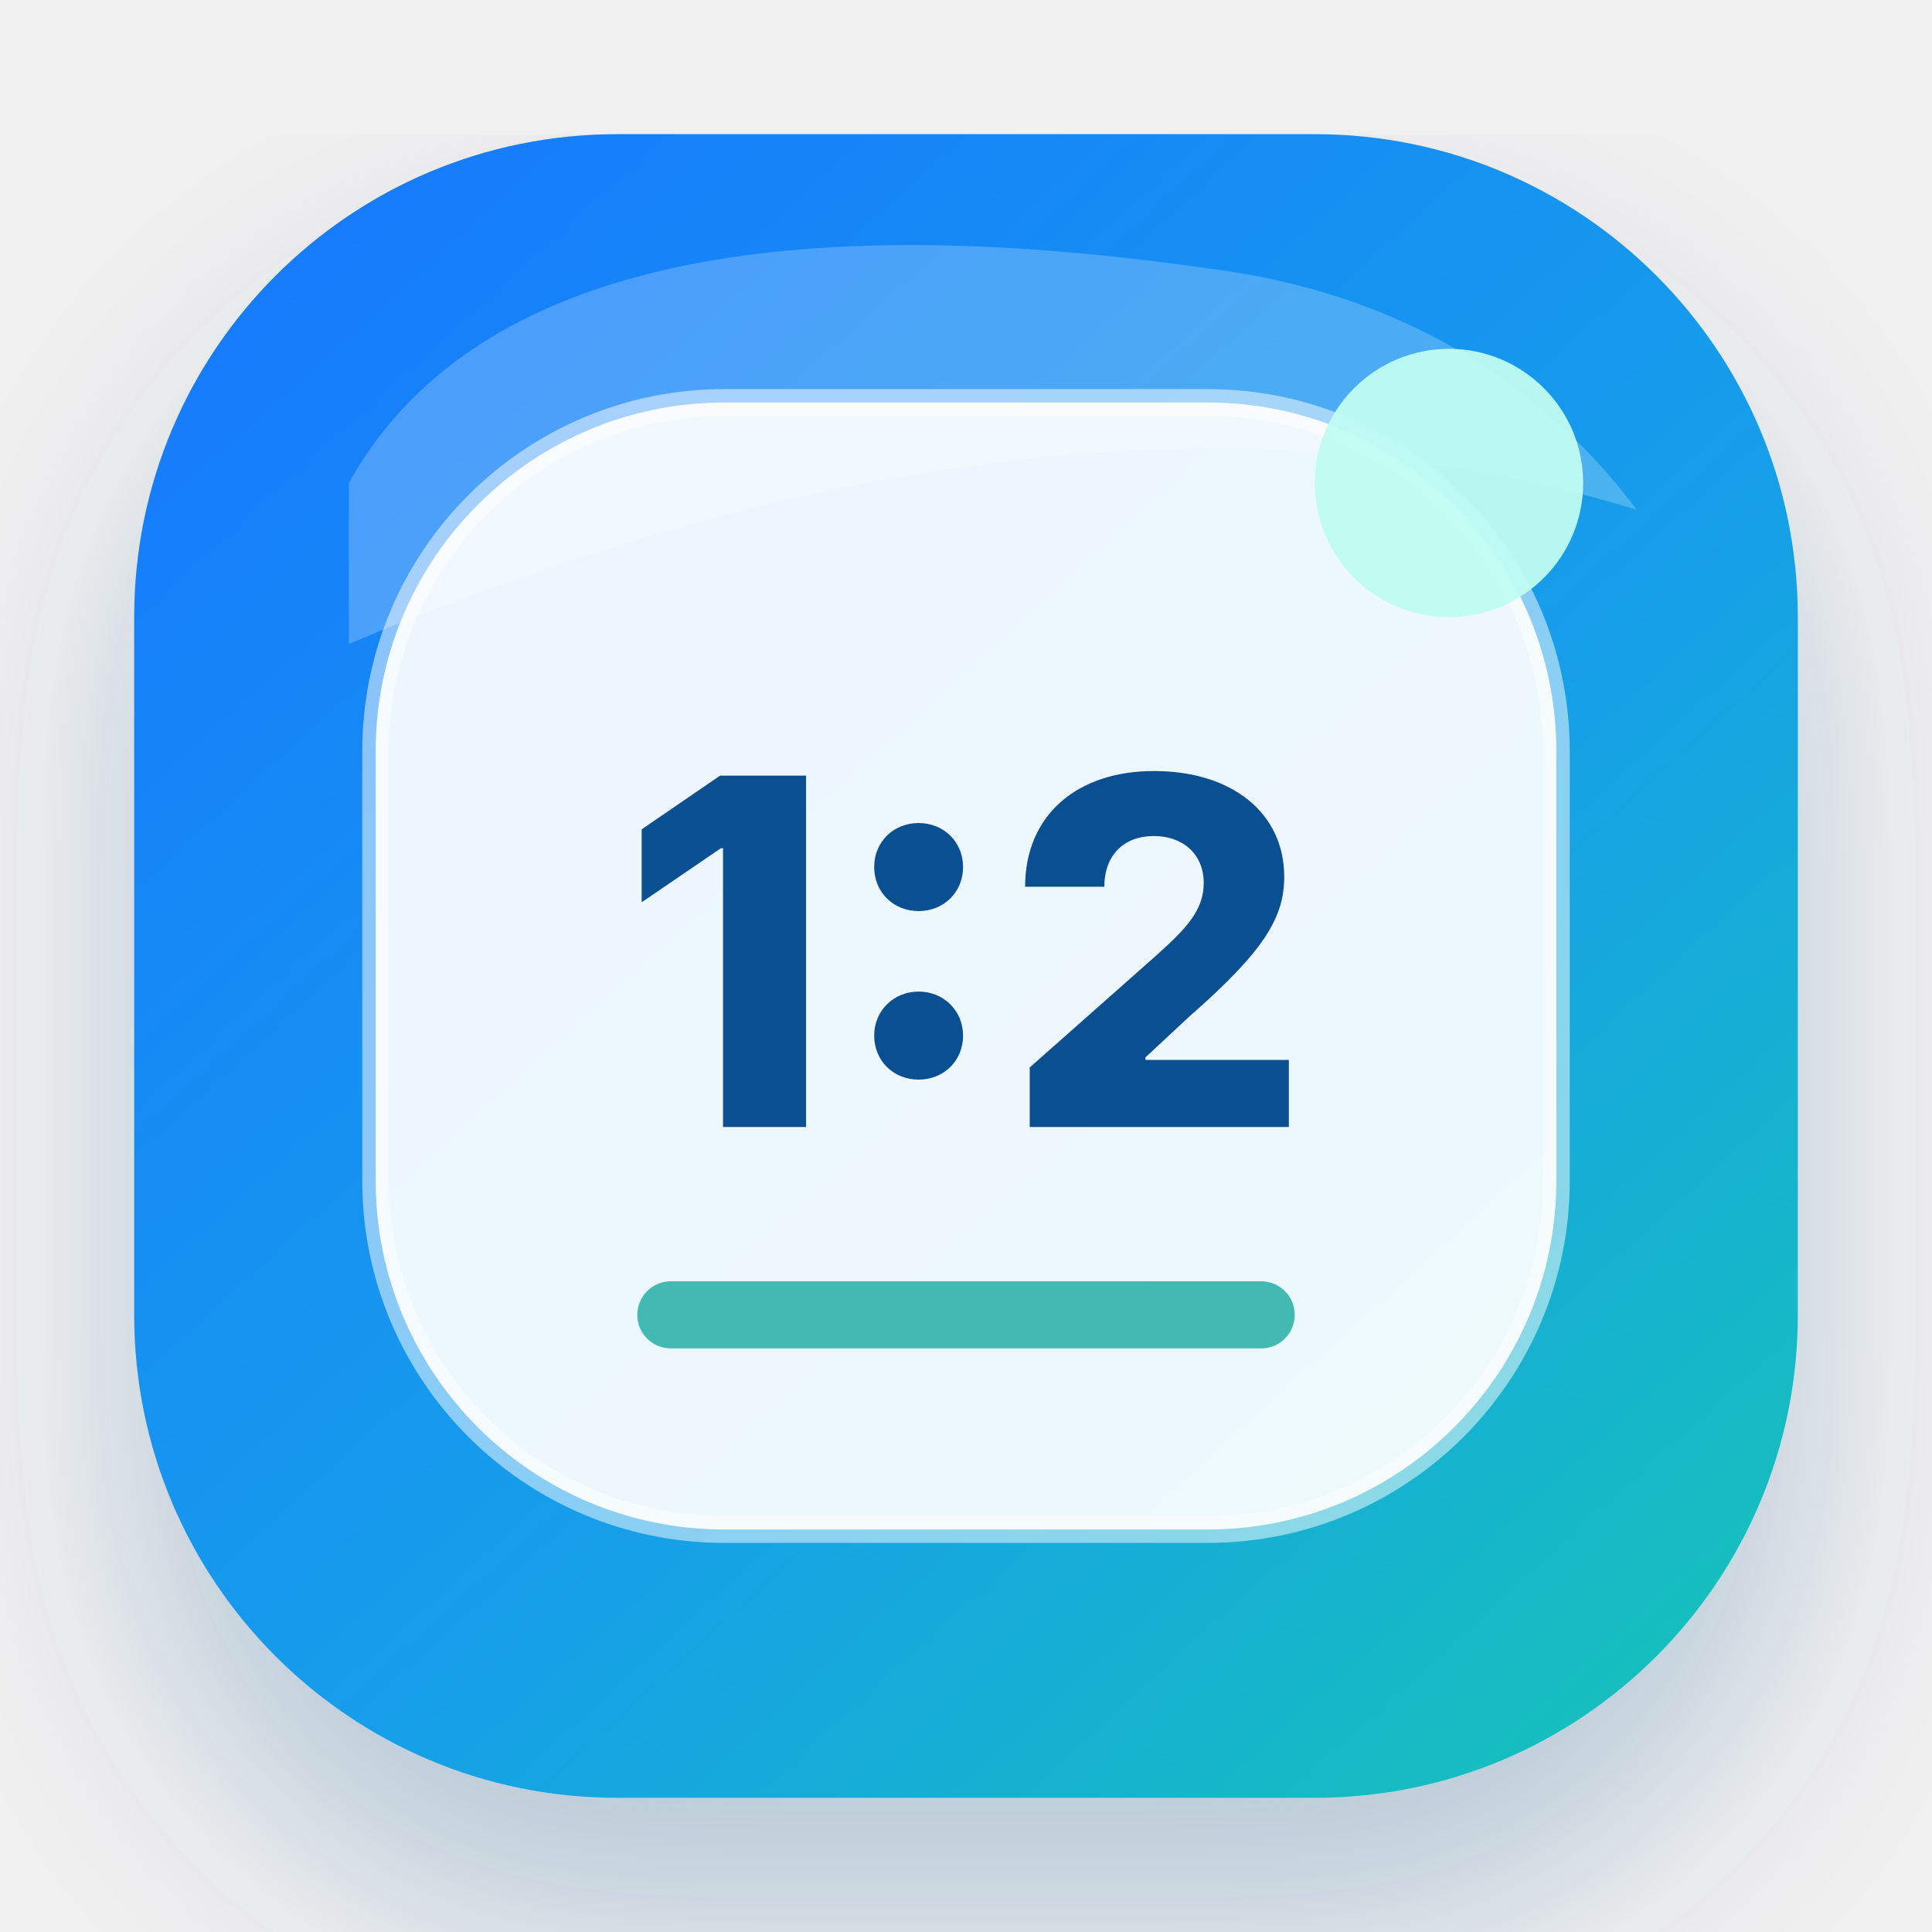
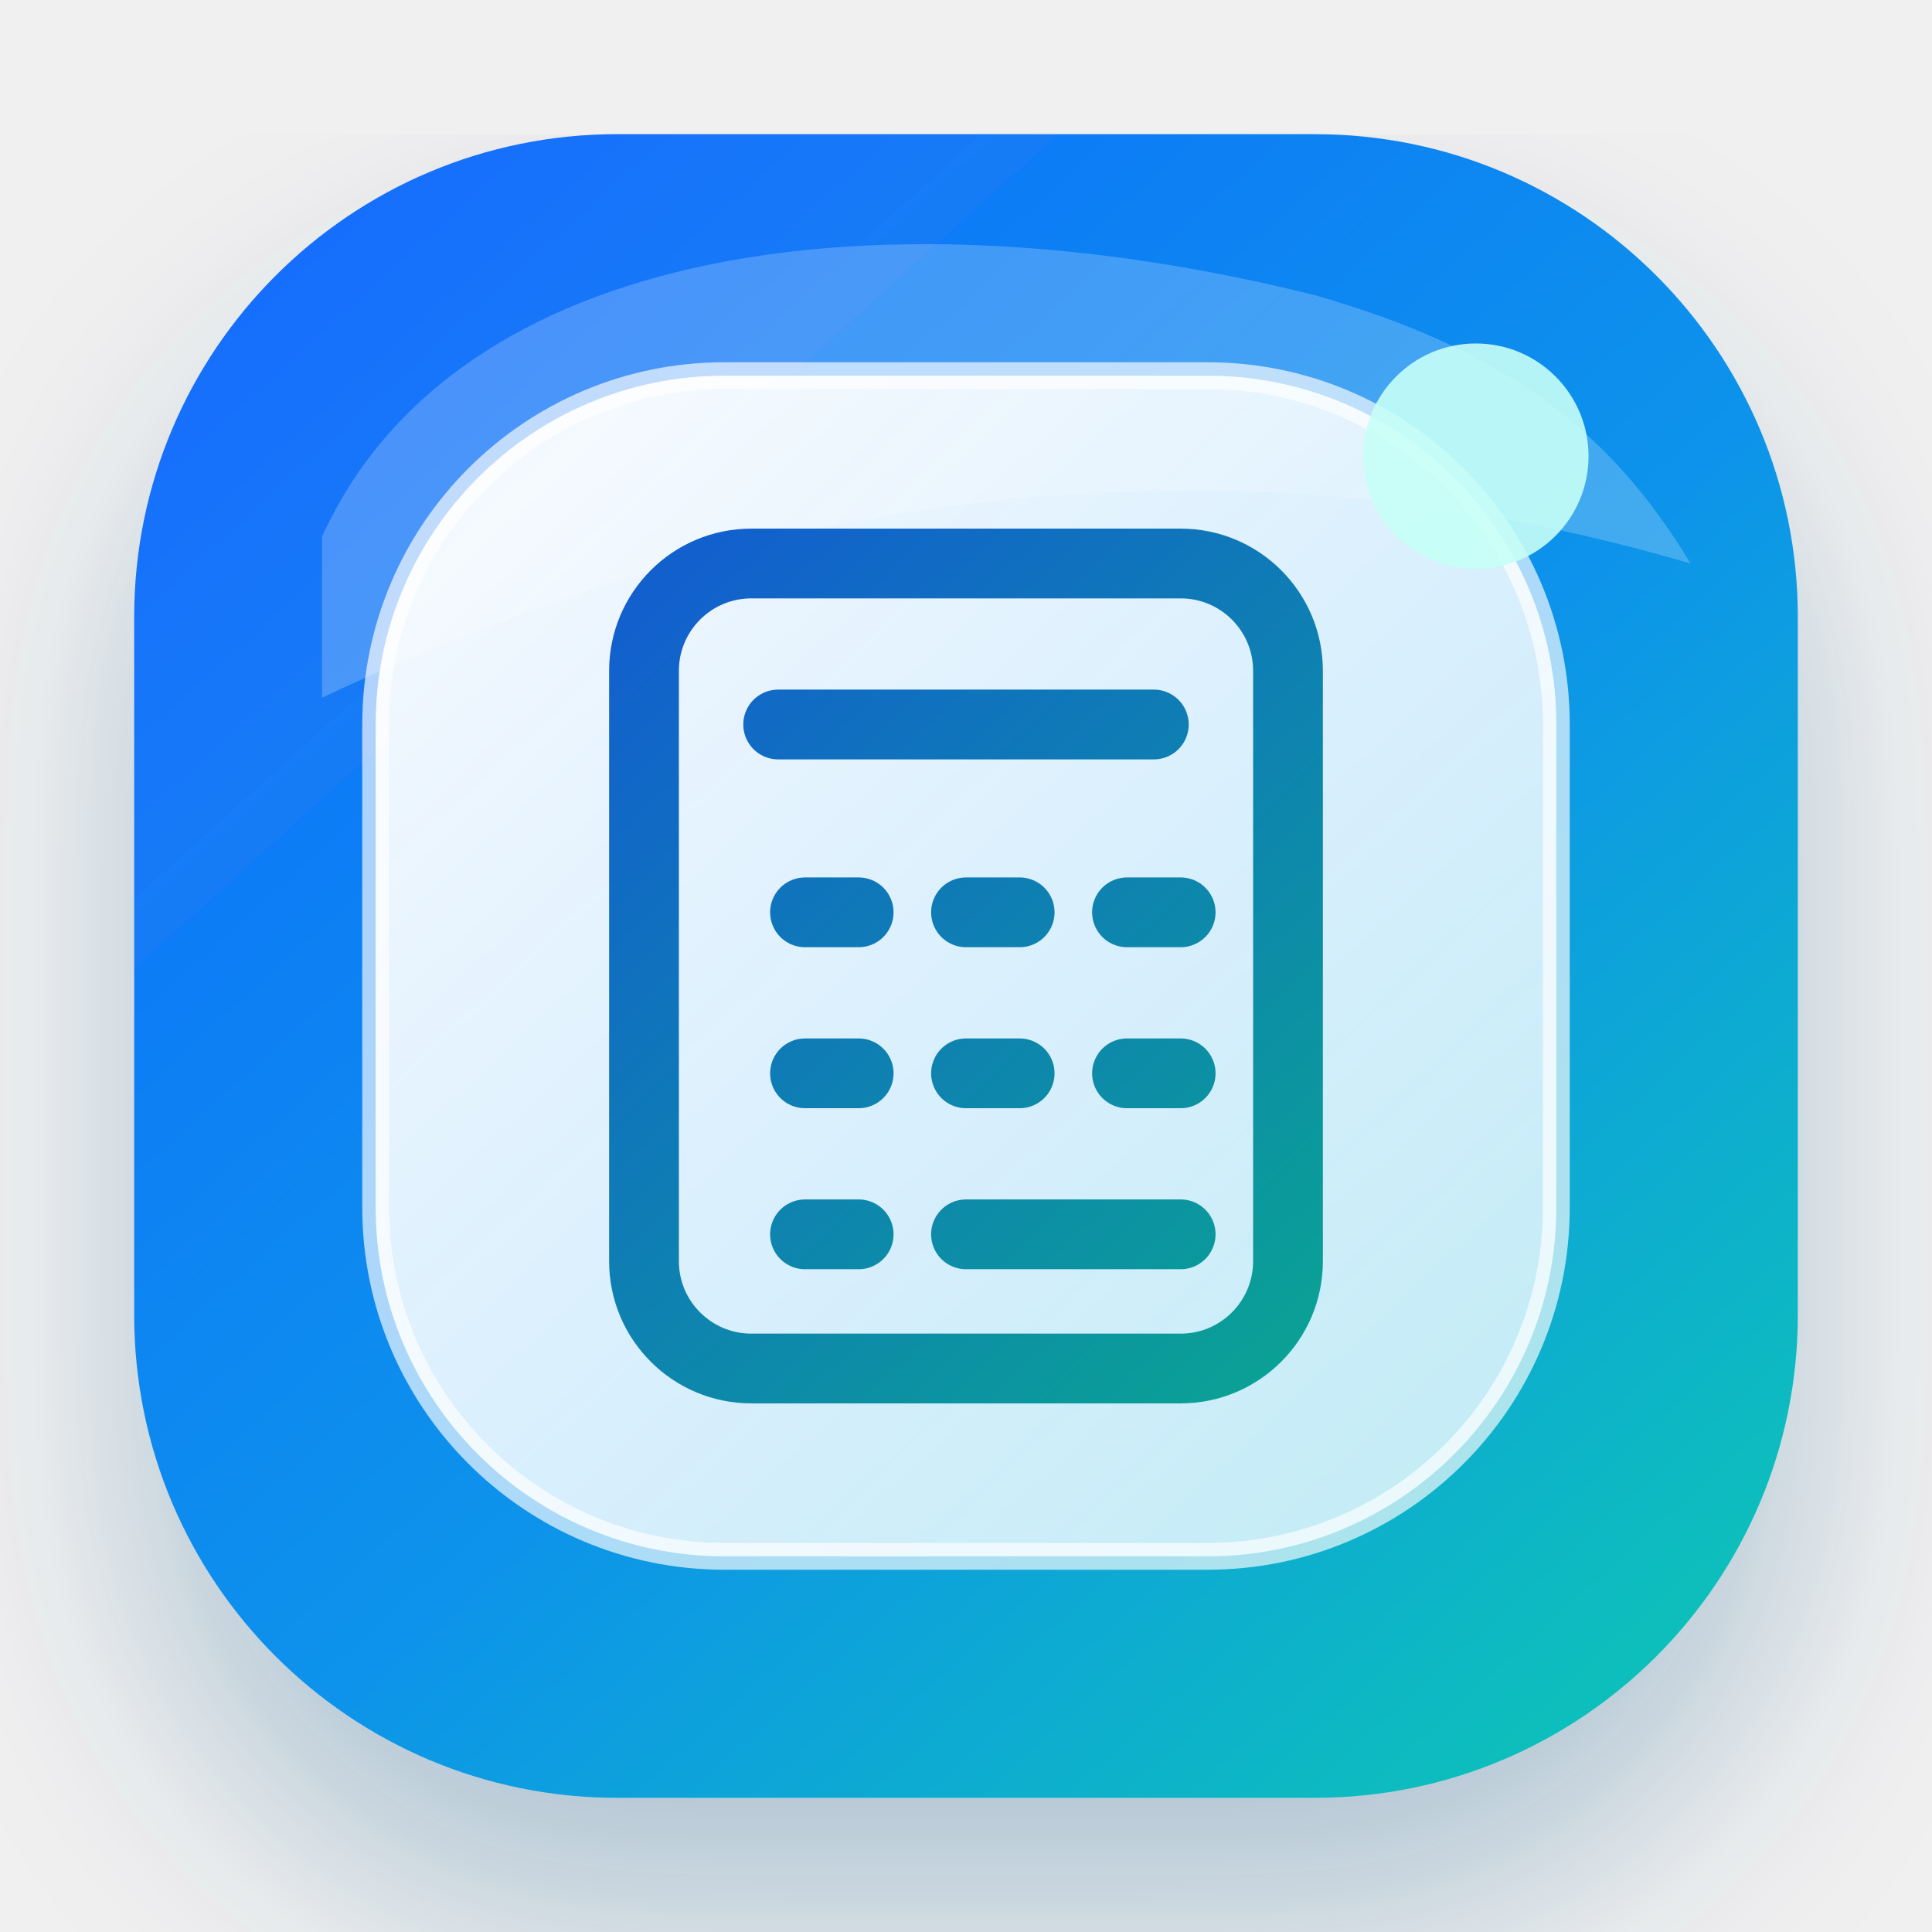
- <svg xmlns="http://www.w3.org/2000/svg" viewBox="0 0 72 72" role="img" aria-label="Integration Calculator">
+ <svg xmlns="http://www.w3.org/2000/svg" viewBox="0 0 72 72" role="img" aria-label="Calculator Integration">
  <defs>
-     <linearGradient id="g" x1="7" y1="4" x2="66" y2="69" gradientUnits="userSpaceOnUse">
-       <stop stop-color="#1976ff" />
-       <stop offset=".56" stop-color="#159eea" />
+     <linearGradient id="bg" x1="8" y1="5" x2="64" y2="67" gradientUnits="userSpaceOnUse">
+       <stop stop-color="#1769ff" />
+       <stop offset=".55" stop-color="#0b93eb" />
      <stop offset="1" stop-color="#12c7b3" />
    </linearGradient>
-     <linearGradient id="glass" x1="16" y1="12" x2="58" y2="61">
-       <stop stop-color="#fff" stop-opacity=".92" />
-       <stop offset="1" stop-color="#eaf8ff" stop-opacity=".74" />
+     <linearGradient id="glass" x1="17" y1="15" x2="57" y2="58" gradientUnits="userSpaceOnUse">
+       <stop stop-color="#ffffff" stop-opacity=".96" />
+       <stop offset="1" stop-color="#e8f8ff" stop-opacity=".82" />
    </linearGradient>
-     <filter id="s" x="-30%" y="-30%" width="160%" height="170%">
-       <feDropShadow dx="0" dy="5" stdDeviation="4" flood-color="#0b4d8a" flood-opacity=".23" />
+     <linearGradient id="ink" x1="23" y1="23" x2="50" y2="51" gradientUnits="userSpaceOnUse">
+       <stop stop-color="#125fce" />
+       <stop offset="1" stop-color="#0aa493" />
+     </linearGradient>
+     <filter id="ds" x="-30%" y="-30%" width="160%" height="175%">
+       <feDropShadow dx="0" dy="5" stdDeviation="4" flood-color="#0c4d84" flood-opacity=".25" />
    </filter>
  </defs>
-   <rect x="5" y="5" width="62" height="62" rx="18" fill="url(#g)" filter="url(#s)" />
-   <path d="M13 18C18 9 31 8 45 10c8 1 13 5 16 9-13-4-29-3-48 5z" fill="#fff" opacity=".23" />
-   <rect x="14" y="15" width="44" height="42" rx="13" fill="url(#glass)" stroke="#fff" stroke-opacity=".5" />
-   <circle cx="54" cy="18" r="5" fill="#bffcf2" opacity=".95" />
-   <text x="36" y="42" text-anchor="middle" font-family="Inter,Segoe UI,Arial,sans-serif" font-size="18" font-weight="800" fill="#0a4f91">1:2</text>
-   <path d="M25 49h22" stroke="#12a99d" stroke-width="2.5" stroke-linecap="round" opacity=".78" />
+   <rect x="5" y="5" width="62" height="62" rx="18" fill="url(#bg)" filter="url(#ds)" />
+   <path d="M12 20C17 9 33 7 49 11c7 2 11 5 14 10-17-5-34-3-51 5z" fill="#fff" opacity=".22" />
+   <rect x="14" y="14" width="44" height="44" rx="13" fill="url(#glass)" stroke="#fff" stroke-opacity=".66" />
+   <circle cx="55" cy="17" r="4.2" fill="#c7fff7" opacity=".9" />
+   <g fill="none" stroke="url(#ink)" stroke-width="2.6" stroke-linecap="round" stroke-linejoin="round">
+     <rect x="24" y="21" width="24" height="30" rx="4" />
+     <path d="M29 27h14M30 34h2M36 34h2M42 34h2M30 40h2M36 40h2M42 40h2M30 46h2M36 46h8" />
+   </g>
</svg>
